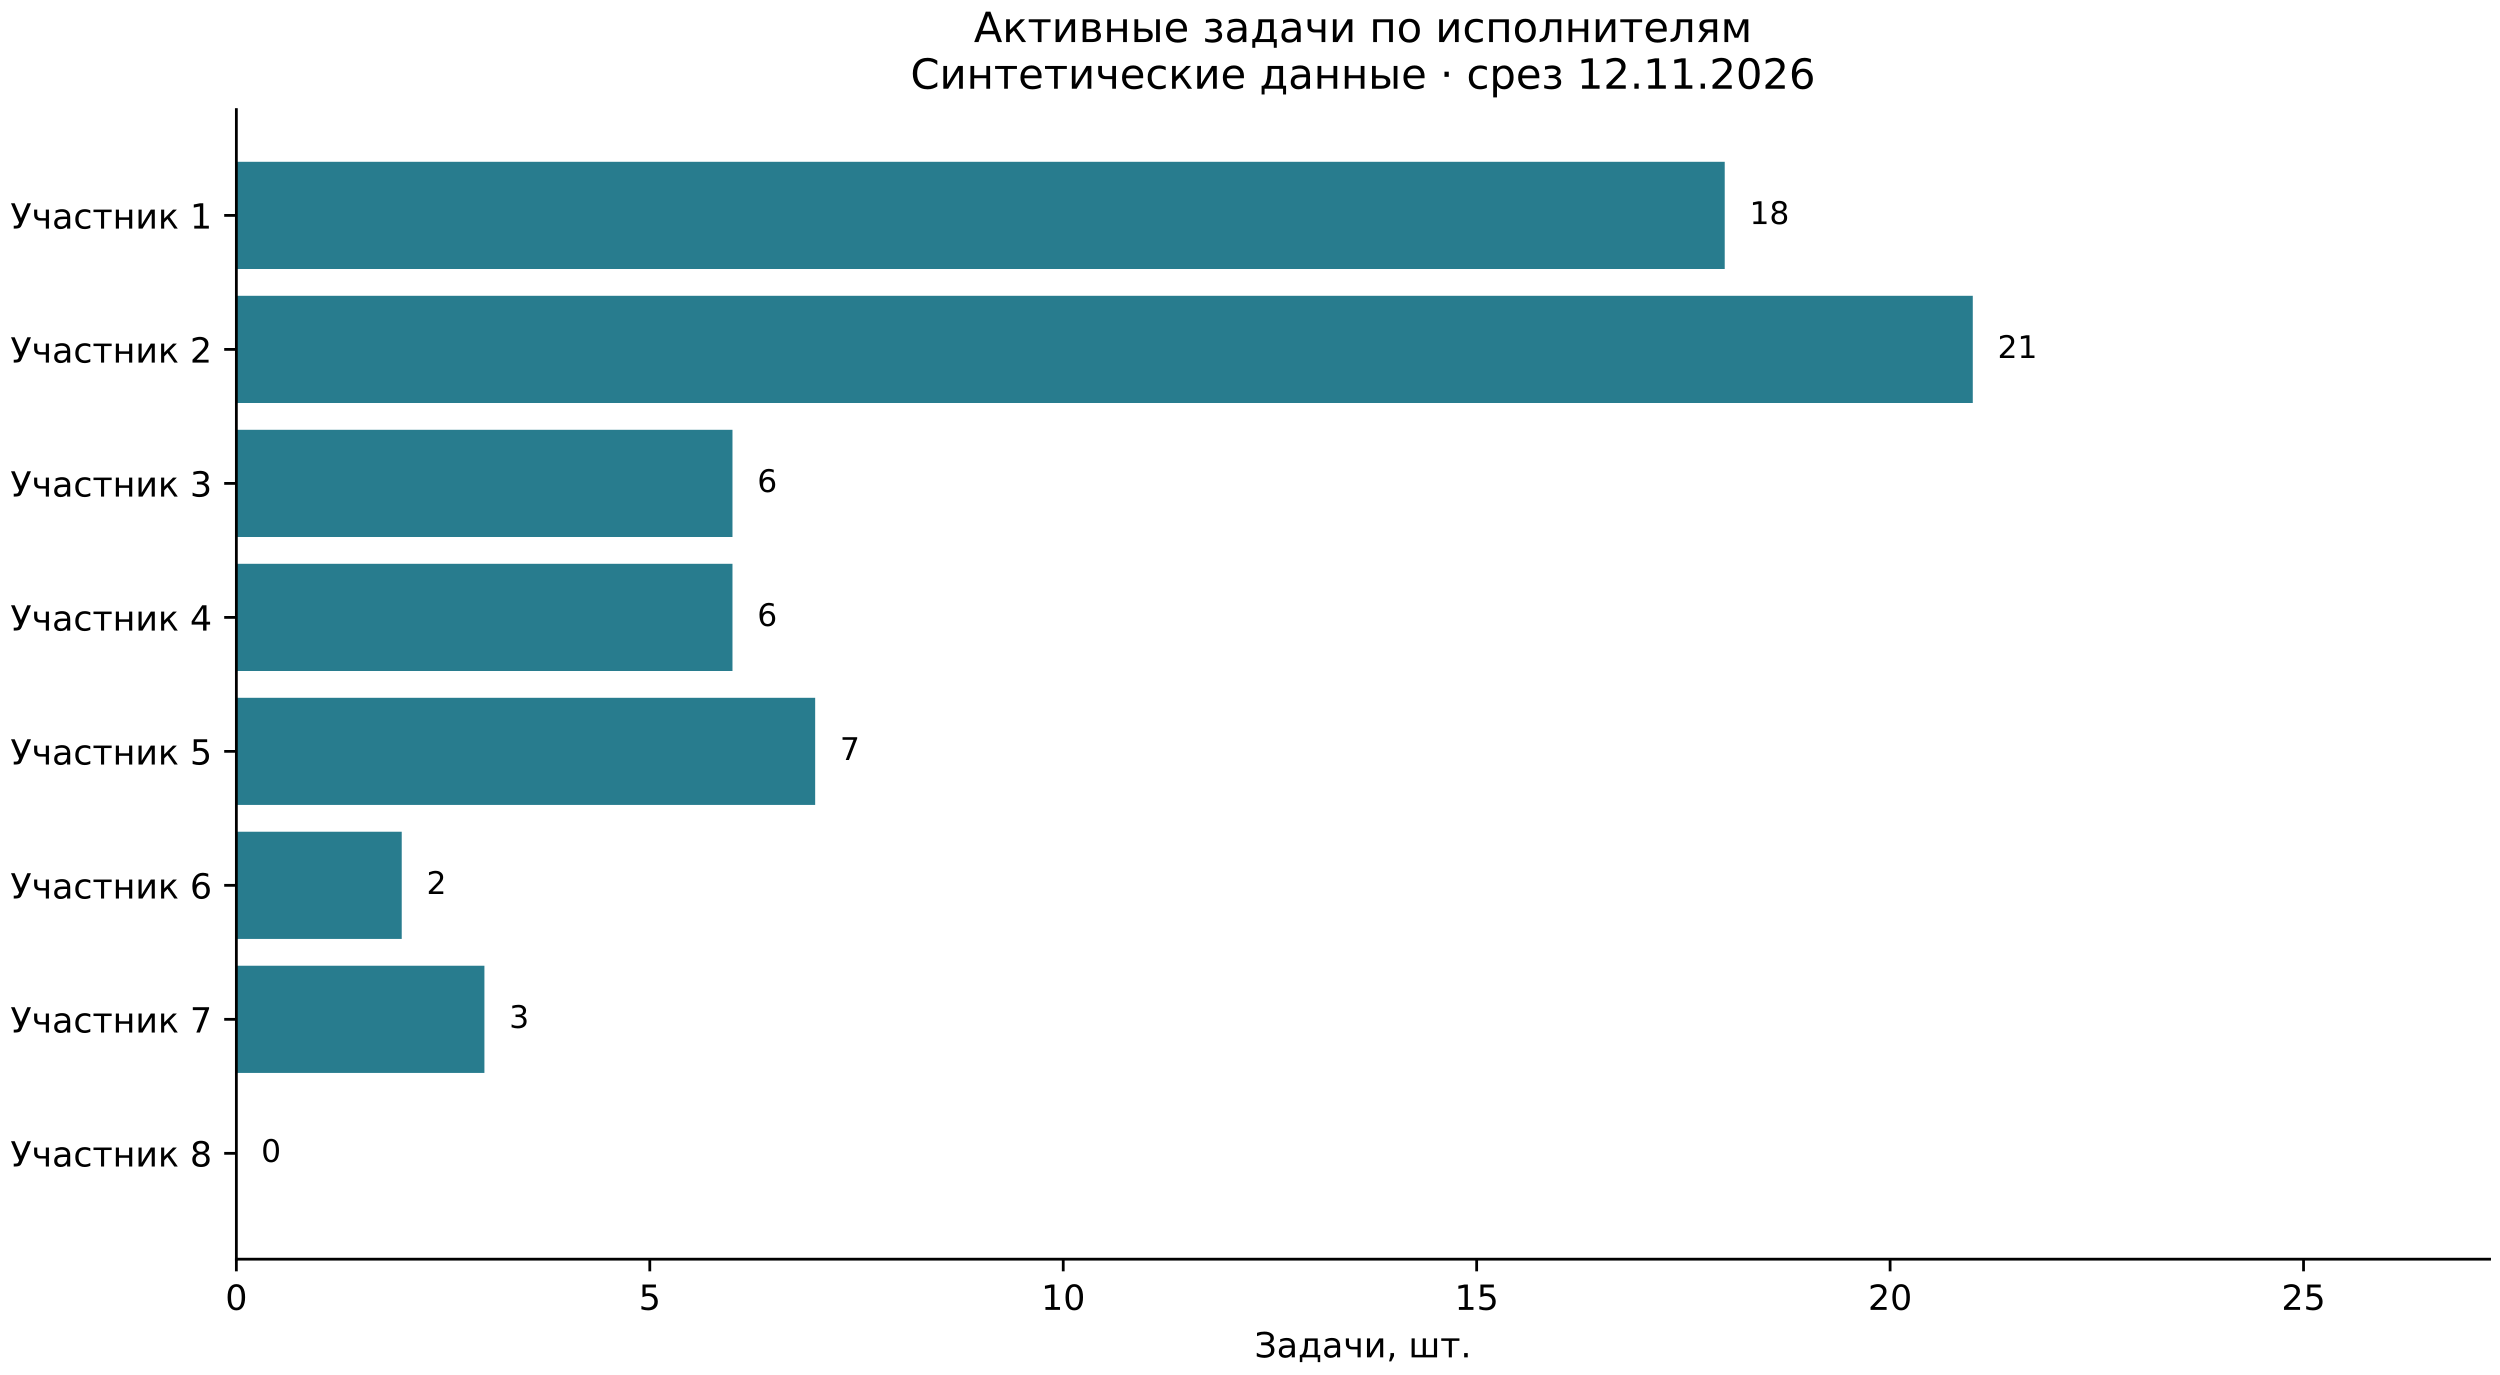
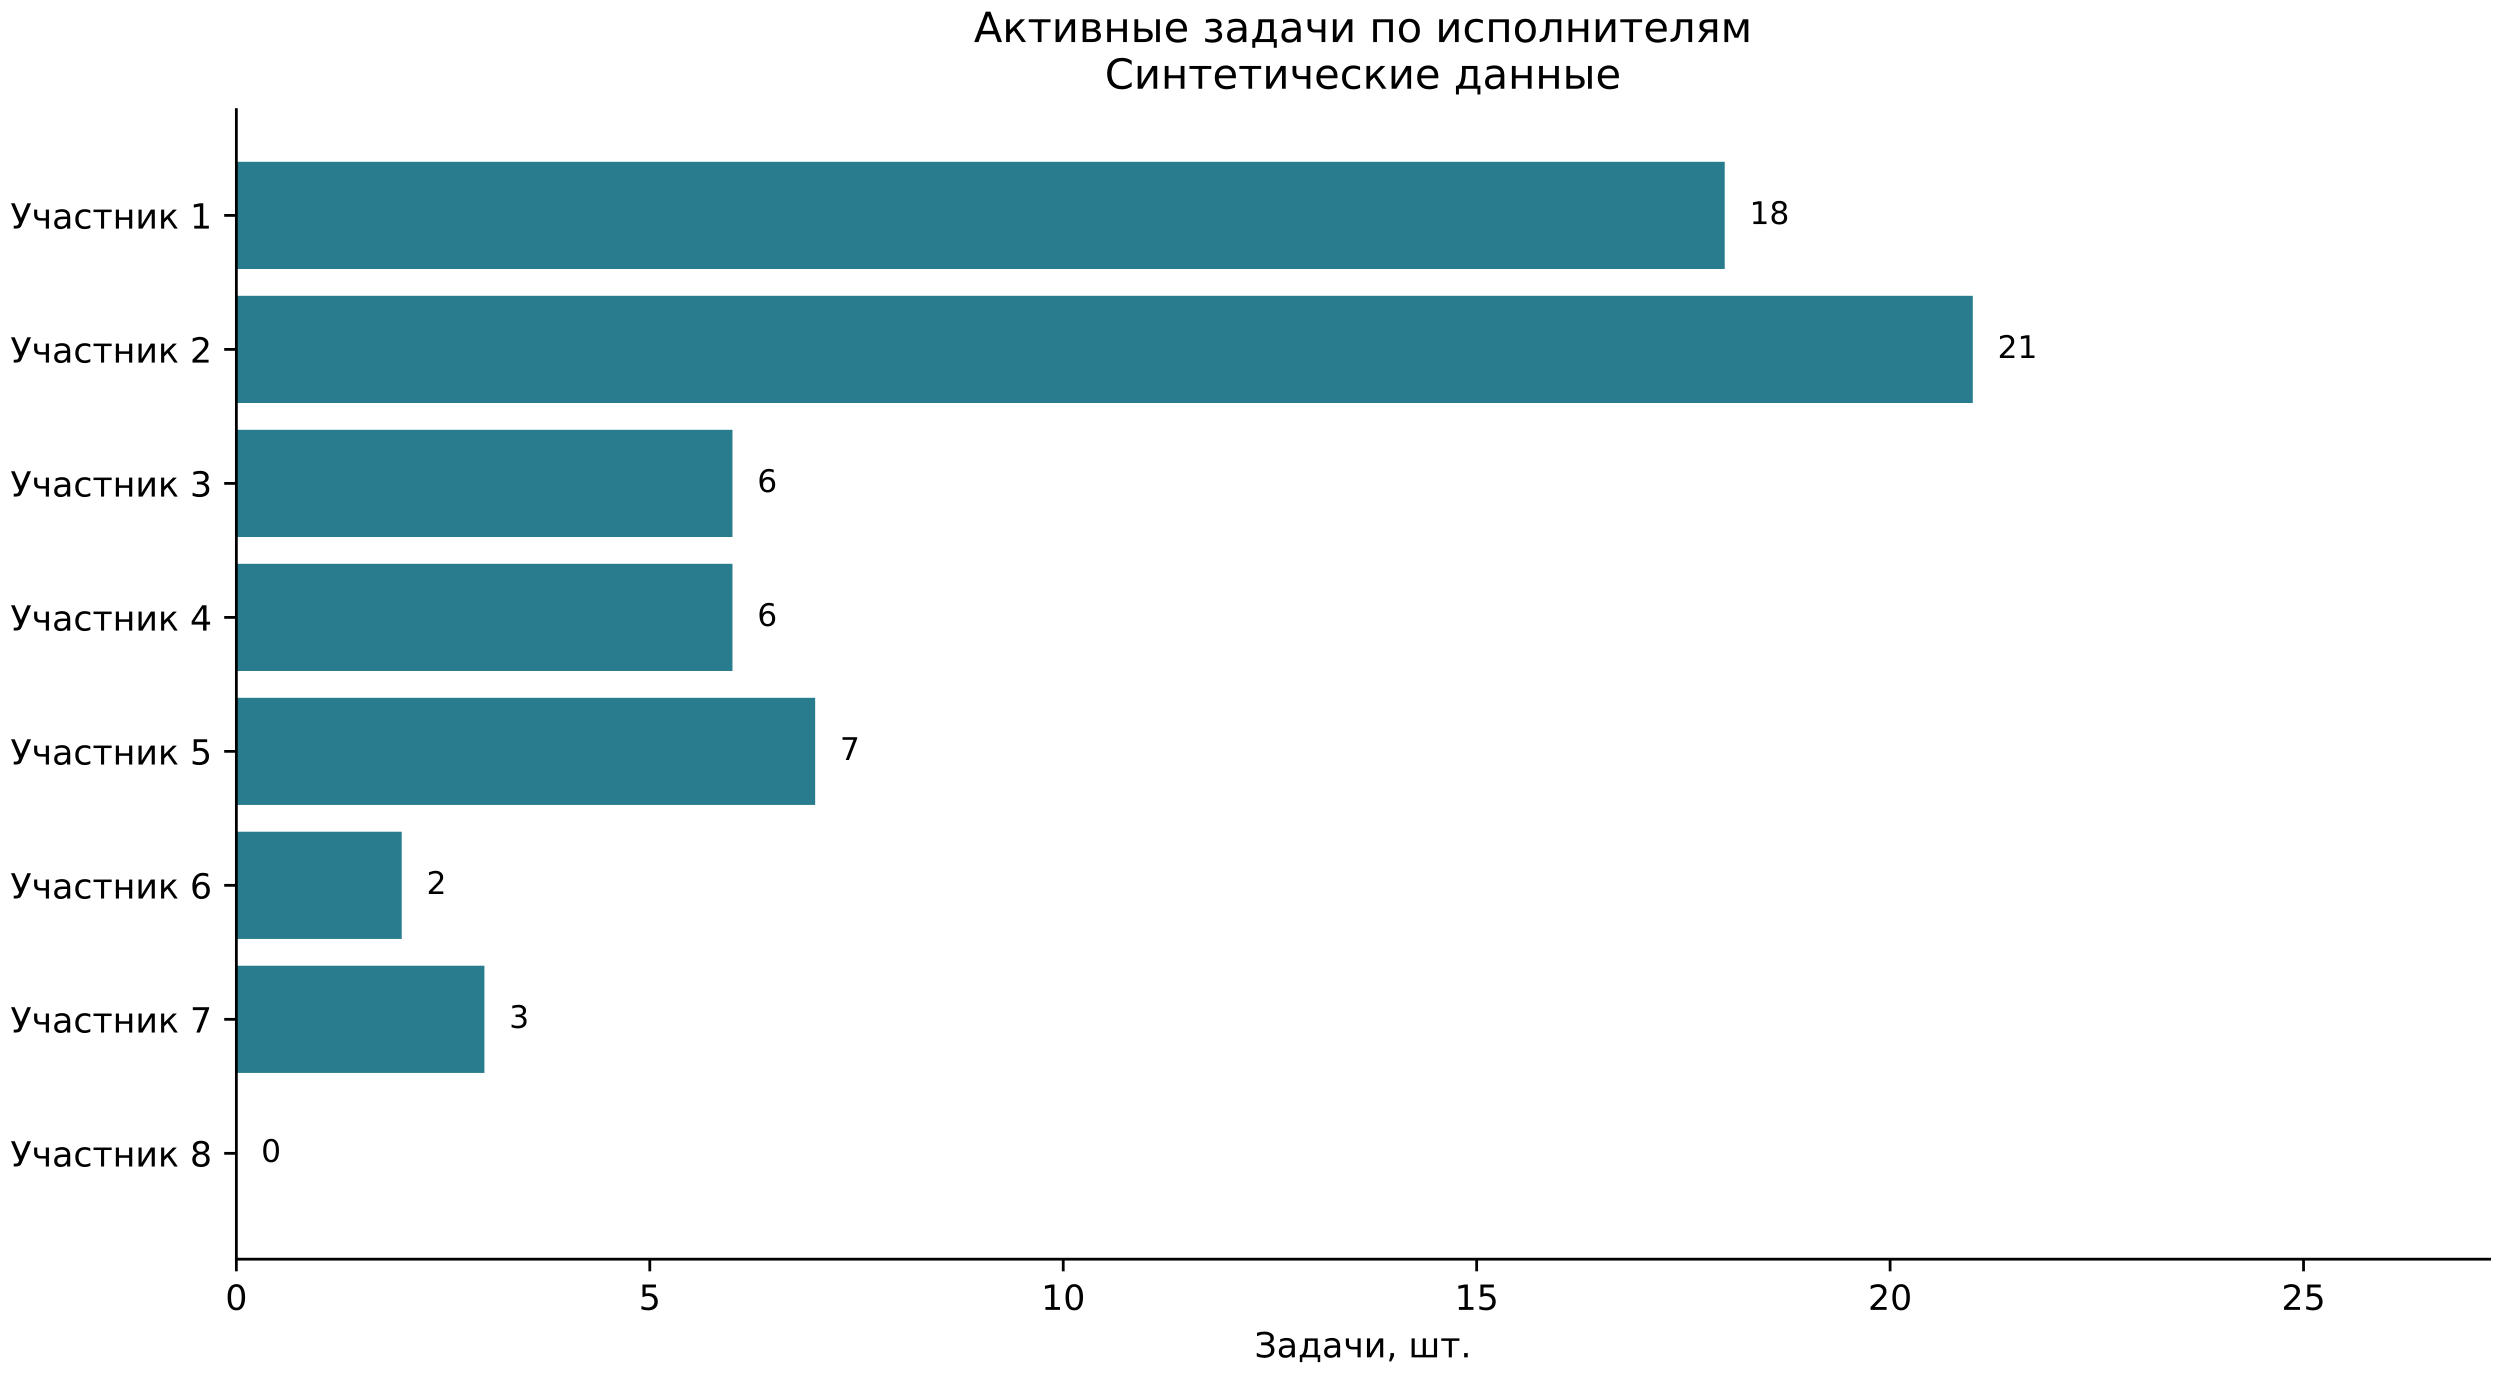
<svg xmlns="http://www.w3.org/2000/svg" xmlns:xlink="http://www.w3.org/1999/xlink" width="720pt" height="396pt" viewBox="0 0 720 396" version="1.1">
  <defs>
    <style type="text/css">*{stroke-linejoin: round; stroke-linecap: butt}</style>
  </defs>
  <g id="figure_1">
    <g id="patch_1">
      <path d="M 0 396  L 720 396  L 720 0  L 0 0  z " style="fill: #ffffff" />
    </g>
    <g id="axes_1">
      <g id="patch_2">
        <path d="M 68.071 362.644  L 717 362.644  L 717 31.556  L 68.071 31.556  z " style="fill: #ffffff" />
      </g>
      <g id="patch_3">
-         <path d="M 68.071 46.605  L 496.721 46.605  L 496.721 77.476  L 68.071 77.476  z " clip-path="url(#p17257bc56e)" style="fill: #287c8e" />
+         <path d="M 68.071 46.605  L 496.721 46.605  L 496.721 77.476  L 68.071 77.476  z " clip-path="url(#p51842d5754)" style="fill: #287c8e" />
      </g>
      <g id="patch_4">
-         <path d="M 68.071 85.194  L 568.163 85.194  L 568.163 116.064  L 68.071 116.064  z " clip-path="url(#p17257bc56e)" style="fill: #287c8e" />
+         <path d="M 68.071 85.194  L 568.163 85.194  L 568.163 116.064  L 68.071 116.064  z " clip-path="url(#p51842d5754)" style="fill: #287c8e" />
      </g>
      <g id="patch_5">
-         <path d="M 68.071 123.782  L 210.954 123.782  L 210.954 154.652  L 68.071 154.652  z " clip-path="url(#p17257bc56e)" style="fill: #287c8e" />
+         <path d="M 68.071 123.782  L 210.954 123.782  L 210.954 154.652  L 68.071 154.652  z " clip-path="url(#p51842d5754)" style="fill: #287c8e" />
      </g>
      <g id="patch_6">
-         <path d="M 68.071 162.37  L 210.954 162.37  L 210.954 193.241  L 68.071 193.241  z " clip-path="url(#p17257bc56e)" style="fill: #287c8e" />
+         <path d="M 68.071 162.37  L 210.954 162.37  L 210.954 193.241  L 68.071 193.241  z " clip-path="url(#p51842d5754)" style="fill: #287c8e" />
      </g>
      <g id="patch_7">
-         <path d="M 68.071 200.958  L 234.768 200.958  L 234.768 231.829  L 68.071 231.829  z " clip-path="url(#p17257bc56e)" style="fill: #287c8e" />
+         <path d="M 68.071 200.958  L 234.768 200.958  L 234.768 231.829  L 68.071 231.829  z " clip-path="url(#p51842d5754)" style="fill: #287c8e" />
      </g>
      <g id="patch_8">
-         <path d="M 68.071 239.547  L 115.698 239.547  L 115.698 270.417  L 68.071 270.417  z " clip-path="url(#p17257bc56e)" style="fill: #287c8e" />
+         <path d="M 68.071 239.547  L 115.698 239.547  L 115.698 270.417  L 68.071 270.417  z " clip-path="url(#p51842d5754)" style="fill: #287c8e" />
      </g>
      <g id="patch_9">
-         <path d="M 68.071 278.135  L 139.512 278.135  L 139.512 309.006  L 68.071 309.006  z " clip-path="url(#p17257bc56e)" style="fill: #287c8e" />
+         <path d="M 68.071 278.135  L 139.512 278.135  L 139.512 309.006  L 68.071 309.006  z " clip-path="url(#p51842d5754)" style="fill: #287c8e" />
      </g>
      <g id="patch_10">
-         <path d="M 68.071 316.723  L 68.071 316.723  L 68.071 347.594  L 68.071 347.594  z " clip-path="url(#p17257bc56e)" style="fill: #287c8e" />
+         <path d="M 68.071 316.723  L 68.071 316.723  L 68.071 347.594  L 68.071 347.594  z " clip-path="url(#p51842d5754)" style="fill: #287c8e" />
      </g>
      <g id="matplotlib.axis_1">
        <g id="xtick_1">
          <g id="line2d_1">
            <defs>
-               <path id="med247918bd" d="M 0 0  L 0 3.5  " style="stroke: #000000; stroke-width: 0.8" />
+               <path id="m5274efbecc" d="M 0 0  L 0 3.5  " style="stroke: #000000; stroke-width: 0.8" />
            </defs>
            <g>
-               <use xlink:href="#med247918bd" x="68.071" y="362.644" style="stroke: #000000; stroke-width: 0.8" />
+               <use xlink:href="#m5274efbecc" x="68.071" y="362.644" style="stroke: #000000; stroke-width: 0.8" />
            </g>
          </g>
          <g id="text_1">
            <g transform="translate(64.8893 377.2419) scale(0.1 -0.1)">
              <defs>
                <path id="DejaVuSans-30" d="M 2034 4250  Q 1547 4250 1301 3770  Q 1056 3291 1056 2328  Q 1056 1369 1301 889  Q 1547 409 2034 409  Q 2525 409 2770 889  Q 3016 1369 3016 2328  Q 3016 3291 2770 3770  Q 2525 4250 2034 4250  z M 2034 4750  Q 2819 4750 3233 4129  Q 3647 3509 3647 2328  Q 3647 1150 3233 529  Q 2819 -91 2034 -91  Q 1250 -91 836 529  Q 422 1150 422 2328  Q 422 3509 836 4129  Q 1250 4750 2034 4750  z " transform="scale(0.015625)" />
              </defs>
              <use xlink:href="#DejaVuSans-30" />
            </g>
          </g>
        </g>
        <g id="xtick_2">
          <g id="line2d_2">
            <g>
-               <use xlink:href="#med247918bd" x="187.14" y="362.644" style="stroke: #000000; stroke-width: 0.8" />
+               <use xlink:href="#m5274efbecc" x="187.14" y="362.644" style="stroke: #000000; stroke-width: 0.8" />
            </g>
          </g>
          <g id="text_2">
            <g transform="translate(183.9589 377.2419) scale(0.1 -0.1)">
              <defs>
                <path id="DejaVuSans-35" d="M 691 4666  L 3169 4666  L 3169 4134  L 1269 4134  L 1269 2991  Q 1406 3038 1543 3061  Q 1681 3084 1819 3084  Q 2600 3084 3056 2656  Q 3513 2228 3513 1497  Q 3513 744 3044 326  Q 2575 -91 1722 -91  Q 1428 -91 1123 -41  Q 819 9 494 109  L 494 744  Q 775 591 1075 516  Q 1375 441 1709 441  Q 2250 441 2565 725  Q 2881 1009 2881 1497  Q 2881 1984 2565 2268  Q 2250 2553 1709 2553  Q 1456 2553 1204 2497  Q 953 2441 691 2322  L 691 4666  z " transform="scale(0.015625)" />
              </defs>
              <use xlink:href="#DejaVuSans-35" />
            </g>
          </g>
        </g>
        <g id="xtick_3">
          <g id="line2d_3">
            <g>
-               <use xlink:href="#med247918bd" x="306.21" y="362.644" style="stroke: #000000; stroke-width: 0.8" />
+               <use xlink:href="#m5274efbecc" x="306.21" y="362.644" style="stroke: #000000; stroke-width: 0.8" />
            </g>
          </g>
          <g id="text_3">
            <g transform="translate(299.8472 377.2419) scale(0.1 -0.1)">
              <defs>
                <path id="DejaVuSans-31" d="M 794 531  L 1825 531  L 1825 4091  L 703 3866  L 703 4441  L 1819 4666  L 2450 4666  L 2450 531  L 3481 531  L 3481 0  L 794 0  L 794 531  z " transform="scale(0.015625)" />
              </defs>
              <use xlink:href="#DejaVuSans-31" />
              <use xlink:href="#DejaVuSans-30" transform="translate(63.62305 0)" />
            </g>
          </g>
        </g>
        <g id="xtick_4">
          <g id="line2d_4">
            <g>
-               <use xlink:href="#med247918bd" x="425.279" y="362.644" style="stroke: #000000; stroke-width: 0.8" />
+               <use xlink:href="#m5274efbecc" x="425.279" y="362.644" style="stroke: #000000; stroke-width: 0.8" />
            </g>
          </g>
          <g id="text_4">
            <g transform="translate(418.9168 377.2419) scale(0.1 -0.1)">
              <use xlink:href="#DejaVuSans-31" />
              <use xlink:href="#DejaVuSans-35" transform="translate(63.62305 0)" />
            </g>
          </g>
        </g>
        <g id="xtick_5">
          <g id="line2d_5">
            <g>
-               <use xlink:href="#med247918bd" x="544.349" y="362.644" style="stroke: #000000; stroke-width: 0.8" />
+               <use xlink:href="#m5274efbecc" x="544.349" y="362.644" style="stroke: #000000; stroke-width: 0.8" />
            </g>
          </g>
          <g id="text_5">
            <g transform="translate(537.9864 377.2419) scale(0.1 -0.1)">
              <defs>
                <path id="DejaVuSans-32" d="M 1228 531  L 3431 531  L 3431 0  L 469 0  L 469 531  Q 828 903 1448 1529  Q 2069 2156 2228 2338  Q 2531 2678 2651 2914  Q 2772 3150 2772 3378  Q 2772 3750 2511 3984  Q 2250 4219 1831 4219  Q 1534 4219 1204 4116  Q 875 4013 500 3803  L 500 4441  Q 881 4594 1212 4672  Q 1544 4750 1819 4750  Q 2544 4750 2975 4387  Q 3406 4025 3406 3419  Q 3406 3131 3298 2873  Q 3191 2616 2906 2266  Q 2828 2175 2409 1742  Q 1991 1309 1228 531  z " transform="scale(0.015625)" />
              </defs>
              <use xlink:href="#DejaVuSans-32" />
              <use xlink:href="#DejaVuSans-30" transform="translate(63.62305 0)" />
            </g>
          </g>
        </g>
        <g id="xtick_6">
          <g id="line2d_6">
            <g>
-               <use xlink:href="#med247918bd" x="663.418" y="362.644" style="stroke: #000000; stroke-width: 0.8" />
+               <use xlink:href="#m5274efbecc" x="663.418" y="362.644" style="stroke: #000000; stroke-width: 0.8" />
            </g>
          </g>
          <g id="text_6">
            <g transform="translate(657.0559 377.2419) scale(0.1 -0.1)">
              <use xlink:href="#DejaVuSans-32" />
              <use xlink:href="#DejaVuSans-35" transform="translate(63.62305 0)" />
            </g>
          </g>
        </g>
        <g id="text_7">
          <g transform="translate(361.2867 390.9201) scale(0.1 -0.1)">
            <defs>
              <path id="DejaVuSans-417" d="M 1828 4750  Q 2597 4750 3084 4423  Q 3572 4097 3572 3541  Q 3572 3153 3350 2886  Q 3128 2619 2719 2516  Q 3172 2419 3426 2112  Q 3681 1806 3681 1356  Q 3681 638 3126 273  Q 2572 -91 1828 -91  Q 1447 -91 1003 12  Q 559 116 422 203  L 422 853  Q 900 575 1164 508  Q 1428 441 1816 441  Q 2403 441 2728 666  Q 3053 891 3053 1356  Q 3053 1769 2764 2001  Q 2475 2234 1866 2234  L 1228 2234  L 1228 2753  L 1891 2753  Q 2450 2753 2697 2939  Q 2944 3125 2944 3475  Q 2944 3834 2689 4026  Q 2434 4219 1816 4219  Q 1397 4219 1253 4181  Q 1109 4144 469 3903  L 469 4519  Q 822 4644 1190 4697  Q 1559 4750 1828 4750  z " transform="scale(0.015625)" />
              <path id="DejaVuSans-430" d="M 2194 1759  Q 1497 1759 1228 1600  Q 959 1441 959 1056  Q 959 750 1161 570  Q 1363 391 1709 391  Q 2188 391 2477 730  Q 2766 1069 2766 1631  L 2766 1759  L 2194 1759  z M 3341 1997  L 3341 0  L 2766 0  L 2766 531  Q 2569 213 2275 61  Q 1981 -91 1556 -91  Q 1019 -91 701 211  Q 384 513 384 1019  Q 384 1609 779 1909  Q 1175 2209 1959 2209  L 2766 2209  L 2766 2266  Q 2766 2663 2505 2880  Q 2244 3097 1772 3097  Q 1472 3097 1187 3025  Q 903 2953 641 2809  L 641 3341  Q 956 3463 1253 3523  Q 1550 3584 1831 3584  Q 2591 3584 2966 3190  Q 3341 2797 3341 1997  z " transform="scale(0.015625)" />
              <path id="DejaVuSans-434" d="M 1384 459  L 3053 459  L 3053 3041  L 1844 3041  L 1844 2603  Q 1844 1316 1475 628  L 1384 459  z M 550 459  Q 834 584 959 850  Q 1266 1509 1266 2838  L 1266 3500  L 3631 3500  L 3631 459  L 4091 459  L 4091 -884  L 3631 -884  L 3631 0  L 794 0  L 794 -884  L 334 -884  L 334 459  L 550 459  z " transform="scale(0.015625)" />
              <path id="DejaVuSans-447" d="M 2625 0  L 2625 1472  L 1553 1472  Q 1075 1472 756 1769  Q 469 2038 469 2613  L 469 3500  L 1044 3500  L 1044 2666  Q 1044 2300 1206 2116  Q 1372 1931 1697 1931  L 2625 1931  L 2625 3500  L 3200 3500  L 3200 0  L 2625 0  z " transform="scale(0.015625)" />
              <path id="DejaVuSans-438" d="M 3578 3500  L 3578 0  L 3006 0  L 3006 2809  L 1319 0  L 581 0  L 581 3500  L 1153 3500  L 1153 697  L 2838 3500  L 3578 3500  z " transform="scale(0.015625)" />
              <path id="DejaVuSans-2c" d="M 750 794  L 1409 794  L 1409 256  L 897 -744  L 494 -744  L 750 256  L 750 794  z " transform="scale(0.015625)" />
              <path id="DejaVuSans-20" transform="scale(0.015625)" />
              <path id="DejaVuSans-448" d="M 3216 459  L 4697 459  L 4697 3500  L 5275 3500  L 5275 0  L 581 0  L 581 3500  L 1159 3500  L 1159 459  L 2638 459  L 2638 3500  L 3216 3500  L 3216 459  z " transform="scale(0.015625)" />
              <path id="DejaVuSans-442" d="M 188 3500  L 3541 3500  L 3541 3041  L 2147 3041  L 2147 0  L 1581 0  L 1581 3041  L 188 3041  L 188 3500  z " transform="scale(0.015625)" />
              <path id="DejaVuSans-2e" d="M 684 794  L 1344 794  L 1344 0  L 684 0  L 684 794  z " transform="scale(0.015625)" />
            </defs>
            <use xlink:href="#DejaVuSans-417" />
            <use xlink:href="#DejaVuSans-430" transform="translate(64.11133 0)" />
            <use xlink:href="#DejaVuSans-434" transform="translate(125.3906 0)" />
            <use xlink:href="#DejaVuSans-430" transform="translate(194.5312 0)" />
            <use xlink:href="#DejaVuSans-447" transform="translate(255.8105 0)" />
            <use xlink:href="#DejaVuSans-438" transform="translate(314.8926 0)" />
            <use xlink:href="#DejaVuSans-2c" transform="translate(379.8828 0)" />
            <use xlink:href="#DejaVuSans-20" transform="translate(411.6699 0)" />
            <use xlink:href="#DejaVuSans-448" transform="translate(443.457 0)" />
            <use xlink:href="#DejaVuSans-442" transform="translate(534.9609 0)" />
            <use xlink:href="#DejaVuSans-2e" transform="translate(593.2129 0)" />
          </g>
        </g>
      </g>
      <g id="matplotlib.axis_2">
        <g id="ytick_1">
          <g id="line2d_7">
            <defs>
-               <path id="m9cd5667388" d="M 0 0  L -3.5 0  " style="stroke: #000000; stroke-width: 0.8" />
+               <path id="m789dd13b8c" d="M 0 0  L -3.5 0  " style="stroke: #000000; stroke-width: 0.8" />
            </defs>
            <g>
-               <use xlink:href="#m9cd5667388" x="68.071" y="62.041" style="stroke: #000000; stroke-width: 0.8" />
+               <use xlink:href="#m789dd13b8c" x="68.071" y="62.041" style="stroke: #000000; stroke-width: 0.8" />
            </g>
          </g>
          <g id="text_8">
            <g transform="translate(3.00024 65.83973) scale(0.1 -0.1)">
              <defs>
                <path id="DejaVuSans-423" d="M 2047 566  Q 1981 409 1881 291  Q 1634 0 850 0  L 609 0  L 609 531  L 806 531  Q 1178 531 1322 616  Q 1409 669 1466 800  L 1606 1131  L 109 4666  L 788 4666  L 1947 1928  L 3113 4666  L 3791 4666  L 2047 566  z " transform="scale(0.015625)" />
                <path id="DejaVuSans-441" d="M 3122 3366  L 3122 2828  Q 2878 2963 2633 3030  Q 2388 3097 2138 3097  Q 1578 3097 1268 2742  Q 959 2388 959 1747  Q 959 1106 1268 751  Q 1578 397 2138 397  Q 2388 397 2633 464  Q 2878 531 3122 666  L 3122 134  Q 2881 22 2623 -34  Q 2366 -91 2075 -91  Q 1284 -91 818 406  Q 353 903 353 1747  Q 353 2603 823 3093  Q 1294 3584 2113 3584  Q 2378 3584 2631 3529  Q 2884 3475 3122 3366  z " transform="scale(0.015625)" />
                <path id="DejaVuSans-43d" d="M 581 3500  L 1159 3500  L 1159 2072  L 3025 2072  L 3025 3500  L 3603 3500  L 3603 0  L 3025 0  L 3025 1613  L 1159 1613  L 1159 0  L 581 0  L 581 3500  z " transform="scale(0.015625)" />
                <path id="DejaVuSans-43a" d="M 581 3500  L 1153 3500  L 1153 1856  L 2775 3500  L 3481 3500  L 2144 2147  L 3653 0  L 3009 0  L 1769 1766  L 1153 1141  L 1153 0  L 581 0  L 581 3500  z " transform="scale(0.015625)" />
              </defs>
              <use xlink:href="#DejaVuSans-423" />
              <use xlink:href="#DejaVuSans-447" transform="translate(60.9375 0)" />
              <use xlink:href="#DejaVuSans-430" transform="translate(120.0195 0)" />
              <use xlink:href="#DejaVuSans-441" transform="translate(181.2988 0)" />
              <use xlink:href="#DejaVuSans-442" transform="translate(236.2793 0)" />
              <use xlink:href="#DejaVuSans-43d" transform="translate(294.5312 0)" />
              <use xlink:href="#DejaVuSans-438" transform="translate(359.9121 0)" />
              <use xlink:href="#DejaVuSans-43a" transform="translate(424.9023 0)" />
              <use xlink:href="#DejaVuSans-20" transform="translate(485.3027 0)" />
              <use xlink:href="#DejaVuSans-31" transform="translate(517.0898 0)" />
            </g>
          </g>
        </g>
        <g id="ytick_2">
          <g id="line2d_8">
            <g>
-               <use xlink:href="#m9cd5667388" x="68.071" y="100.629" style="stroke: #000000; stroke-width: 0.8" />
+               <use xlink:href="#m789dd13b8c" x="68.071" y="100.629" style="stroke: #000000; stroke-width: 0.8" />
            </g>
          </g>
          <g id="text_9">
            <g transform="translate(3.00024 104.428) scale(0.1 -0.1)">
              <use xlink:href="#DejaVuSans-423" />
              <use xlink:href="#DejaVuSans-447" transform="translate(60.9375 0)" />
              <use xlink:href="#DejaVuSans-430" transform="translate(120.0195 0)" />
              <use xlink:href="#DejaVuSans-441" transform="translate(181.2988 0)" />
              <use xlink:href="#DejaVuSans-442" transform="translate(236.2793 0)" />
              <use xlink:href="#DejaVuSans-43d" transform="translate(294.5312 0)" />
              <use xlink:href="#DejaVuSans-438" transform="translate(359.9121 0)" />
              <use xlink:href="#DejaVuSans-43a" transform="translate(424.9023 0)" />
              <use xlink:href="#DejaVuSans-20" transform="translate(485.3027 0)" />
              <use xlink:href="#DejaVuSans-32" transform="translate(517.0898 0)" />
            </g>
          </g>
        </g>
        <g id="ytick_3">
          <g id="line2d_9">
            <g>
-               <use xlink:href="#m9cd5667388" x="68.071" y="139.217" style="stroke: #000000; stroke-width: 0.8" />
+               <use xlink:href="#m789dd13b8c" x="68.071" y="139.217" style="stroke: #000000; stroke-width: 0.8" />
            </g>
          </g>
          <g id="text_10">
            <g transform="translate(3.00024 143.0164) scale(0.1 -0.1)">
              <defs>
                <path id="DejaVuSans-33" d="M 2597 2516  Q 3050 2419 3304 2112  Q 3559 1806 3559 1356  Q 3559 666 3084 287  Q 2609 -91 1734 -91  Q 1441 -91 1130 -33  Q 819 25 488 141  L 488 750  Q 750 597 1062 519  Q 1375 441 1716 441  Q 2309 441 2620 675  Q 2931 909 2931 1356  Q 2931 1769 2642 2001  Q 2353 2234 1838 2234  L 1294 2234  L 1294 2753  L 1863 2753  Q 2328 2753 2575 2939  Q 2822 3125 2822 3475  Q 2822 3834 2567 4026  Q 2313 4219 1838 4219  Q 1578 4219 1281 4162  Q 984 4106 628 3988  L 628 4550  Q 988 4650 1302 4700  Q 1616 4750 1894 4750  Q 2613 4750 3031 4423  Q 3450 4097 3450 3541  Q 3450 3153 3228 2886  Q 3006 2619 2597 2516  z " transform="scale(0.015625)" />
              </defs>
              <use xlink:href="#DejaVuSans-423" />
              <use xlink:href="#DejaVuSans-447" transform="translate(60.9375 0)" />
              <use xlink:href="#DejaVuSans-430" transform="translate(120.0195 0)" />
              <use xlink:href="#DejaVuSans-441" transform="translate(181.2988 0)" />
              <use xlink:href="#DejaVuSans-442" transform="translate(236.2793 0)" />
              <use xlink:href="#DejaVuSans-43d" transform="translate(294.5312 0)" />
              <use xlink:href="#DejaVuSans-438" transform="translate(359.9121 0)" />
              <use xlink:href="#DejaVuSans-43a" transform="translate(424.9023 0)" />
              <use xlink:href="#DejaVuSans-20" transform="translate(485.3027 0)" />
              <use xlink:href="#DejaVuSans-33" transform="translate(517.0898 0)" />
            </g>
          </g>
        </g>
        <g id="ytick_4">
          <g id="line2d_10">
            <g>
-               <use xlink:href="#m9cd5667388" x="68.071" y="177.805" style="stroke: #000000; stroke-width: 0.8" />
+               <use xlink:href="#m789dd13b8c" x="68.071" y="177.805" style="stroke: #000000; stroke-width: 0.8" />
            </g>
          </g>
          <g id="text_11">
            <g transform="translate(3.00024 181.6047) scale(0.1 -0.1)">
              <defs>
                <path id="DejaVuSans-34" d="M 2419 4116  L 825 1625  L 2419 1625  L 2419 4116  z M 2253 4666  L 3047 4666  L 3047 1625  L 3713 1625  L 3713 1100  L 3047 1100  L 3047 0  L 2419 0  L 2419 1100  L 313 1100  L 313 1709  L 2253 4666  z " transform="scale(0.015625)" />
              </defs>
              <use xlink:href="#DejaVuSans-423" />
              <use xlink:href="#DejaVuSans-447" transform="translate(60.9375 0)" />
              <use xlink:href="#DejaVuSans-430" transform="translate(120.0195 0)" />
              <use xlink:href="#DejaVuSans-441" transform="translate(181.2988 0)" />
              <use xlink:href="#DejaVuSans-442" transform="translate(236.2793 0)" />
              <use xlink:href="#DejaVuSans-43d" transform="translate(294.5312 0)" />
              <use xlink:href="#DejaVuSans-438" transform="translate(359.9121 0)" />
              <use xlink:href="#DejaVuSans-43a" transform="translate(424.9023 0)" />
              <use xlink:href="#DejaVuSans-20" transform="translate(485.3027 0)" />
              <use xlink:href="#DejaVuSans-34" transform="translate(517.0898 0)" />
            </g>
          </g>
        </g>
        <g id="ytick_5">
          <g id="line2d_11">
            <g>
-               <use xlink:href="#m9cd5667388" x="68.071" y="216.394" style="stroke: #000000; stroke-width: 0.8" />
+               <use xlink:href="#m789dd13b8c" x="68.071" y="216.394" style="stroke: #000000; stroke-width: 0.8" />
            </g>
          </g>
          <g id="text_12">
            <g transform="translate(3.00024 220.193) scale(0.1 -0.1)">
              <use xlink:href="#DejaVuSans-423" />
              <use xlink:href="#DejaVuSans-447" transform="translate(60.9375 0)" />
              <use xlink:href="#DejaVuSans-430" transform="translate(120.0195 0)" />
              <use xlink:href="#DejaVuSans-441" transform="translate(181.2988 0)" />
              <use xlink:href="#DejaVuSans-442" transform="translate(236.2793 0)" />
              <use xlink:href="#DejaVuSans-43d" transform="translate(294.5312 0)" />
              <use xlink:href="#DejaVuSans-438" transform="translate(359.9121 0)" />
              <use xlink:href="#DejaVuSans-43a" transform="translate(424.9023 0)" />
              <use xlink:href="#DejaVuSans-20" transform="translate(485.3027 0)" />
              <use xlink:href="#DejaVuSans-35" transform="translate(517.0898 0)" />
            </g>
          </g>
        </g>
        <g id="ytick_6">
          <g id="line2d_12">
            <g>
-               <use xlink:href="#m9cd5667388" x="68.071" y="254.982" style="stroke: #000000; stroke-width: 0.8" />
+               <use xlink:href="#m789dd13b8c" x="68.071" y="254.982" style="stroke: #000000; stroke-width: 0.8" />
            </g>
          </g>
          <g id="text_13">
            <g transform="translate(3.00024 258.7813) scale(0.1 -0.1)">
              <defs>
                <path id="DejaVuSans-36" d="M 2113 2584  Q 1688 2584 1439 2293  Q 1191 2003 1191 1497  Q 1191 994 1439 701  Q 1688 409 2113 409  Q 2538 409 2786 701  Q 3034 994 3034 1497  Q 3034 2003 2786 2293  Q 2538 2584 2113 2584  z M 3366 4563  L 3366 3988  Q 3128 4100 2886 4159  Q 2644 4219 2406 4219  Q 1781 4219 1451 3797  Q 1122 3375 1075 2522  Q 1259 2794 1537 2939  Q 1816 3084 2150 3084  Q 2853 3084 3261 2657  Q 3669 2231 3669 1497  Q 3669 778 3244 343  Q 2819 -91 2113 -91  Q 1303 -91 875 529  Q 447 1150 447 2328  Q 447 3434 972 4092  Q 1497 4750 2381 4750  Q 2619 4750 2861 4703  Q 3103 4656 3366 4563  z " transform="scale(0.015625)" />
              </defs>
              <use xlink:href="#DejaVuSans-423" />
              <use xlink:href="#DejaVuSans-447" transform="translate(60.9375 0)" />
              <use xlink:href="#DejaVuSans-430" transform="translate(120.0195 0)" />
              <use xlink:href="#DejaVuSans-441" transform="translate(181.2988 0)" />
              <use xlink:href="#DejaVuSans-442" transform="translate(236.2793 0)" />
              <use xlink:href="#DejaVuSans-43d" transform="translate(294.5312 0)" />
              <use xlink:href="#DejaVuSans-438" transform="translate(359.9121 0)" />
              <use xlink:href="#DejaVuSans-43a" transform="translate(424.9023 0)" />
              <use xlink:href="#DejaVuSans-20" transform="translate(485.3027 0)" />
              <use xlink:href="#DejaVuSans-36" transform="translate(517.0898 0)" />
            </g>
          </g>
        </g>
        <g id="ytick_7">
          <g id="line2d_13">
            <g>
-               <use xlink:href="#m9cd5667388" x="68.071" y="293.57" style="stroke: #000000; stroke-width: 0.8" />
+               <use xlink:href="#m789dd13b8c" x="68.071" y="293.57" style="stroke: #000000; stroke-width: 0.8" />
            </g>
          </g>
          <g id="text_14">
            <g transform="translate(3.00024 297.3696) scale(0.1 -0.1)">
              <defs>
                <path id="DejaVuSans-37" d="M 525 4666  L 3525 4666  L 3525 4397  L 1831 0  L 1172 0  L 2766 4134  L 525 4134  L 525 4666  z " transform="scale(0.015625)" />
              </defs>
              <use xlink:href="#DejaVuSans-423" />
              <use xlink:href="#DejaVuSans-447" transform="translate(60.9375 0)" />
              <use xlink:href="#DejaVuSans-430" transform="translate(120.0195 0)" />
              <use xlink:href="#DejaVuSans-441" transform="translate(181.2988 0)" />
              <use xlink:href="#DejaVuSans-442" transform="translate(236.2793 0)" />
              <use xlink:href="#DejaVuSans-43d" transform="translate(294.5312 0)" />
              <use xlink:href="#DejaVuSans-438" transform="translate(359.9121 0)" />
              <use xlink:href="#DejaVuSans-43a" transform="translate(424.9023 0)" />
              <use xlink:href="#DejaVuSans-20" transform="translate(485.3027 0)" />
              <use xlink:href="#DejaVuSans-37" transform="translate(517.0898 0)" />
            </g>
          </g>
        </g>
        <g id="ytick_8">
          <g id="line2d_14">
            <g>
-               <use xlink:href="#m9cd5667388" x="68.071" y="332.159" style="stroke: #000000; stroke-width: 0.8" />
+               <use xlink:href="#m789dd13b8c" x="68.071" y="332.159" style="stroke: #000000; stroke-width: 0.8" />
            </g>
          </g>
          <g id="text_15">
            <g transform="translate(3.00024 335.958) scale(0.1 -0.1)">
              <defs>
                <path id="DejaVuSans-38" d="M 2034 2216  Q 1584 2216 1326 1975  Q 1069 1734 1069 1313  Q 1069 891 1326 650  Q 1584 409 2034 409  Q 2484 409 2743 651  Q 3003 894 3003 1313  Q 3003 1734 2745 1975  Q 2488 2216 2034 2216  z M 1403 2484  Q 997 2584 770 2862  Q 544 3141 544 3541  Q 544 4100 942 4425  Q 1341 4750 2034 4750  Q 2731 4750 3128 4425  Q 3525 4100 3525 3541  Q 3525 3141 3298 2862  Q 3072 2584 2669 2484  Q 3125 2378 3379 2068  Q 3634 1759 3634 1313  Q 3634 634 3220 271  Q 2806 -91 2034 -91  Q 1263 -91 848 271  Q 434 634 434 1313  Q 434 1759 690 2068  Q 947 2378 1403 2484  z M 1172 3481  Q 1172 3119 1398 2916  Q 1625 2713 2034 2713  Q 2441 2713 2670 2916  Q 2900 3119 2900 3481  Q 2900 3844 2670 4047  Q 2441 4250 2034 4250  Q 1625 4250 1398 4047  Q 1172 3844 1172 3481  z " transform="scale(0.015625)" />
              </defs>
              <use xlink:href="#DejaVuSans-423" />
              <use xlink:href="#DejaVuSans-447" transform="translate(60.9375 0)" />
              <use xlink:href="#DejaVuSans-430" transform="translate(120.0195 0)" />
              <use xlink:href="#DejaVuSans-441" transform="translate(181.2988 0)" />
              <use xlink:href="#DejaVuSans-442" transform="translate(236.2793 0)" />
              <use xlink:href="#DejaVuSans-43d" transform="translate(294.5312 0)" />
              <use xlink:href="#DejaVuSans-438" transform="translate(359.9121 0)" />
              <use xlink:href="#DejaVuSans-43a" transform="translate(424.9023 0)" />
              <use xlink:href="#DejaVuSans-20" transform="translate(485.3027 0)" />
              <use xlink:href="#DejaVuSans-38" transform="translate(517.0898 0)" />
            </g>
          </g>
        </g>
      </g>
      <g id="patch_11">
        <path d="M 68.071 362.644  L 68.071 31.556  " style="fill: none; stroke: #000000; stroke-width: 0.8; stroke-linejoin: miter; stroke-linecap: square" />
      </g>
      <g id="patch_12">
        <path d="M 68.071 362.644  L 717 362.644  " style="fill: none; stroke: #000000; stroke-width: 0.8; stroke-linejoin: miter; stroke-linecap: square" />
      </g>
      <g id="text_16">
        <g transform="translate(503.8652 64.52395) scale(0.09 -0.09)">
          <use xlink:href="#DejaVuSans-31" />
          <use xlink:href="#DejaVuSans-38" transform="translate(63.62305 0)" />
        </g>
      </g>
      <g id="text_17">
        <g transform="translate(575.307 103.1123) scale(0.09 -0.09)">
          <use xlink:href="#DejaVuSans-32" />
          <use xlink:href="#DejaVuSans-31" transform="translate(63.62305 0)" />
        </g>
      </g>
      <g id="text_18">
        <g transform="translate(218.0982 141.7006) scale(0.09 -0.09)">
          <use xlink:href="#DejaVuSans-36" />
        </g>
      </g>
      <g id="text_19">
        <g transform="translate(218.0982 180.2889) scale(0.09 -0.09)">
          <use xlink:href="#DejaVuSans-36" />
        </g>
      </g>
      <g id="text_20">
        <g transform="translate(241.9121 218.8772) scale(0.09 -0.09)">
          <use xlink:href="#DejaVuSans-37" />
        </g>
      </g>
      <g id="text_21">
        <g transform="translate(122.8426 257.4655) scale(0.09 -0.09)">
          <use xlink:href="#DejaVuSans-32" />
        </g>
      </g>
      <g id="text_22">
        <g transform="translate(146.6565 296.0539) scale(0.09 -0.09)">
          <use xlink:href="#DejaVuSans-33" />
        </g>
      </g>
      <g id="text_23">
        <g transform="translate(75.21473 334.6422) scale(0.09 -0.09)">
          <use xlink:href="#DejaVuSans-30" />
        </g>
      </g>
      <g id="text_24">
        <g transform="translate(280.4673 12.11837) scale(0.12 -0.12)">
          <defs>
            <path id="DejaVuSans-410" d="M 2188 4044  L 1331 1722  L 3047 1722  L 2188 4044  z M 1831 4666  L 2547 4666  L 4325 0  L 3669 0  L 3244 1197  L 1141 1197  L 716 0  L 50 0  L 1831 4666  z " transform="scale(0.015625)" />
            <path id="DejaVuSans-432" d="M 1156 1613  L 1156 459  L 1975 459  Q 2369 459 2575 607  Q 2781 756 2781 1038  Q 2781 1319 2575 1466  Q 2369 1613 1975 1613  L 1156 1613  z M 1156 3041  L 1156 2072  L 1913 2072  Q 2238 2072 2444 2201  Q 2650 2331 2650 2563  Q 2650 2794 2444 2917  Q 2238 3041 1913 3041  L 1156 3041  z M 581 3500  L 1950 3500  Q 2566 3500 2897 3275  Q 3228 3050 3228 2634  Q 3228 2313 3059 2123  Q 2891 1934 2559 1888  Q 2956 1813 3175 1575  Q 3394 1338 3394 981  Q 3394 513 3033 256  Q 2672 0 2003 0  L 581 0  L 581 3500  z " transform="scale(0.015625)" />
            <path id="DejaVuSans-44b" d="M 3907 3500  L 4482 3500  L 4482 0  L 3907 0  L 3907 3500  z M 4195 3584  L 4195 3584  z M 2781 1038  Q 2781 1319 2576 1466  Q 2372 1613 1978 1613  L 1159 1613  L 1159 459  L 1978 459  Q 2372 459 2576 607  Q 2781 756 2781 1038  z M 581 3500  L 1159 3500  L 1159 2072  L 2003 2072  Q 2672 2072 3033 1817  Q 3394 1563 3394 1038  Q 3394 513 3033 256  Q 2672 0 2003 0  L 581 0  L 581 3500  z " transform="scale(0.015625)" />
            <path id="DejaVuSans-435" d="M 3597 1894  L 3597 1613  L 953 1613  Q 991 1019 1311 708  Q 1631 397 2203 397  Q 2534 397 2845 478  Q 3156 559 3463 722  L 3463 178  Q 3153 47 2828 -22  Q 2503 -91 2169 -91  Q 1331 -91 842 396  Q 353 884 353 1716  Q 353 2575 817 3079  Q 1281 3584 2069 3584  Q 2775 3584 3186 3129  Q 3597 2675 3597 1894  z M 3022 2063  Q 3016 2534 2758 2815  Q 2500 3097 2075 3097  Q 1594 3097 1305 2825  Q 1016 2553 972 2059  L 3022 2063  z " transform="scale(0.015625)" />
            <path id="DejaVuSans-437" d="M 2206 1888  Q 2594 1813 2809 1584  Q 3025 1356 3025 1019  Q 3025 478 2622 193  Q 2219 -91 1475 -91  Q 1225 -91 961 -47  Q 697 -3 416 84  L 416 619  Q 638 503 903 445  Q 1169 388 1459 388  Q 1931 388 2195 563  Q 2459 738 2459 1019  Q 2459 1294 2225 1461  Q 1991 1628 1563 1628  L 1100 1628  L 1100 2103  L 1584 2103  Q 1947 2103 2158 2242  Q 2369 2381 2369 2600  Q 2369 2800 2151 2944  Q 1934 3088 1563 3088  Q 1341 3088 1089 3047  Q 838 3006 534 2916  L 534 3438  Q 841 3513 1106 3550  Q 1372 3588 1609 3588  Q 2222 3588 2576 3342  Q 2931 3097 2931 2656  Q 2931 2366 2743 2164  Q 2556 1963 2206 1888  z " transform="scale(0.015625)" />
            <path id="DejaVuSans-43f" d="M 3603 3500  L 3603 0  L 3025 0  L 3025 3041  L 1159 3041  L 1159 0  L 581 0  L 581 3500  L 3603 3500  z " transform="scale(0.015625)" />
            <path id="DejaVuSans-43e" d="M 1959 3097  Q 1497 3097 1228 2736  Q 959 2375 959 1747  Q 959 1119 1226 758  Q 1494 397 1959 397  Q 2419 397 2687 759  Q 2956 1122 2956 1747  Q 2956 2369 2687 2733  Q 2419 3097 1959 3097  z M 1959 3584  Q 2709 3584 3137 3096  Q 3566 2609 3566 1747  Q 3566 888 3137 398  Q 2709 -91 1959 -91  Q 1206 -91 779 398  Q 353 888 353 1747  Q 353 2609 779 3096  Q 1206 3584 1959 3584  z " transform="scale(0.015625)" />
            <path id="DejaVuSans-43b" d="M 238 0  L 238 478  Q 806 566 981 959  Q 1194 1513 1194 2928  L 1194 3500  L 3559 3500  L 3559 0  L 2984 0  L 2984 3041  L 1769 3041  L 1769 2694  Q 1769 1344 1494 738  Q 1200 91 238 0  z " transform="scale(0.015625)" />
            <path id="DejaVuSans-44f" d="M 1181 2491  Q 1181 2231 1381 2084  Q 1581 1938 1953 1938  L 2728 1938  L 2728 3041  L 1953 3041  Q 1581 3041 1381 2897  Q 1181 2753 1181 2491  z M 363 0  L 1431 1534  Q 1069 1616 828 1830  Q 588 2044 588 2491  Q 588 2997 923 3248  Q 1259 3500 1938 3500  L 3306 3500  L 3306 0  L 2728 0  L 2728 1478  L 2013 1478  L 981 0  L 363 0  z " transform="scale(0.015625)" />
            <path id="DejaVuSans-43c" d="M 581 3500  L 1422 3500  L 2416 1156  L 3413 3500  L 4247 3500  L 4247 0  L 3669 0  L 3669 2950  L 2703 672  L 2128 672  L 1159 2950  L 1159 0  L 581 0  L 581 3500  z " transform="scale(0.015625)" />
          </defs>
          <use xlink:href="#DejaVuSans-410" />
          <use xlink:href="#DejaVuSans-43a" transform="translate(68.4082 0)" />
          <use xlink:href="#DejaVuSans-442" transform="translate(128.8086 0)" />
          <use xlink:href="#DejaVuSans-438" transform="translate(187.0605 0)" />
          <use xlink:href="#DejaVuSans-432" transform="translate(252.0508 0)" />
          <use xlink:href="#DejaVuSans-43d" transform="translate(310.9863 0)" />
          <use xlink:href="#DejaVuSans-44b" transform="translate(376.3672 0)" />
          <use xlink:href="#DejaVuSans-435" transform="translate(455.3223 0)" />
          <use xlink:href="#DejaVuSans-20" transform="translate(516.8457 0)" />
          <use xlink:href="#DejaVuSans-437" transform="translate(548.6328 0)" />
          <use xlink:href="#DejaVuSans-430" transform="translate(601.8066 0)" />
          <use xlink:href="#DejaVuSans-434" transform="translate(663.0859 0)" />
          <use xlink:href="#DejaVuSans-430" transform="translate(732.2266 0)" />
          <use xlink:href="#DejaVuSans-447" transform="translate(793.5059 0)" />
          <use xlink:href="#DejaVuSans-438" transform="translate(852.5879 0)" />
          <use xlink:href="#DejaVuSans-20" transform="translate(917.5781 0)" />
          <use xlink:href="#DejaVuSans-43f" transform="translate(949.3652 0)" />
          <use xlink:href="#DejaVuSans-43e" transform="translate(1014.746 0)" />
          <use xlink:href="#DejaVuSans-20" transform="translate(1075.928 0)" />
          <use xlink:href="#DejaVuSans-438" transform="translate(1107.715 0)" />
          <use xlink:href="#DejaVuSans-441" transform="translate(1172.705 0)" />
          <use xlink:href="#DejaVuSans-43f" transform="translate(1227.686 0)" />
          <use xlink:href="#DejaVuSans-43e" transform="translate(1293.066 0)" />
          <use xlink:href="#DejaVuSans-43b" transform="translate(1354.248 0)" />
          <use xlink:href="#DejaVuSans-43d" transform="translate(1418.164 0)" />
          <use xlink:href="#DejaVuSans-438" transform="translate(1483.545 0)" />
          <use xlink:href="#DejaVuSans-442" transform="translate(1548.535 0)" />
          <use xlink:href="#DejaVuSans-435" transform="translate(1606.787 0)" />
          <use xlink:href="#DejaVuSans-43b" transform="translate(1668.311 0)" />
          <use xlink:href="#DejaVuSans-44f" transform="translate(1732.227 0)" />
          <use xlink:href="#DejaVuSans-43c" transform="translate(1792.383 0)" />
        </g>
-         <g transform="translate(262.2142 25.55574) scale(0.12 -0.12)">
+         <g transform="translate(318.1858 25.55574) scale(0.12 -0.12)">
          <defs>
            <path id="DejaVuSans-421" d="M 4122 4306  L 4122 3641  Q 3803 3938 3442 4084  Q 3081 4231 2675 4231  Q 1875 4231 1450 3742  Q 1025 3253 1025 2328  Q 1025 1406 1450 917  Q 1875 428 2675 428  Q 3081 428 3442 575  Q 3803 722 4122 1019  L 4122 359  Q 3791 134 3420 21  Q 3050 -91 2638 -91  Q 1578 -91 968 557  Q 359 1206 359 2328  Q 359 3453 968 4101  Q 1578 4750 2638 4750  Q 3056 4750 3426 4639  Q 3797 4528 4122 4306  z " transform="scale(0.015625)" />
-             <path id="DejaVuSans-b7" d="M 684 2619  L 1344 2619  L 1344 1825  L 684 1825  L 684 2619  z " transform="scale(0.015625)" />
-             <path id="DejaVuSans-440" d="M 1159 525  L 1159 -1331  L 581 -1331  L 581 3500  L 1159 3500  L 1159 2969  Q 1341 3281 1617 3432  Q 1894 3584 2278 3584  Q 2916 3584 3314 3078  Q 3713 2572 3713 1747  Q 3713 922 3314 415  Q 2916 -91 2278 -91  Q 1894 -91 1617 61  Q 1341 213 1159 525  z M 3116 1747  Q 3116 2381 2855 2742  Q 2594 3103 2138 3103  Q 1681 3103 1420 2742  Q 1159 2381 1159 1747  Q 1159 1113 1420 752  Q 1681 391 2138 391  Q 2594 391 2855 752  Q 3116 1113 3116 1747  z " transform="scale(0.015625)" />
          </defs>
          <use xlink:href="#DejaVuSans-421" />
          <use xlink:href="#DejaVuSans-438" transform="translate(69.82422 0)" />
          <use xlink:href="#DejaVuSans-43d" transform="translate(134.8145 0)" />
          <use xlink:href="#DejaVuSans-442" transform="translate(200.1953 0)" />
          <use xlink:href="#DejaVuSans-435" transform="translate(258.4473 0)" />
          <use xlink:href="#DejaVuSans-442" transform="translate(319.9707 0)" />
          <use xlink:href="#DejaVuSans-438" transform="translate(378.2227 0)" />
          <use xlink:href="#DejaVuSans-447" transform="translate(443.2129 0)" />
          <use xlink:href="#DejaVuSans-435" transform="translate(502.2949 0)" />
          <use xlink:href="#DejaVuSans-441" transform="translate(563.8184 0)" />
          <use xlink:href="#DejaVuSans-43a" transform="translate(618.7988 0)" />
          <use xlink:href="#DejaVuSans-438" transform="translate(679.1992 0)" />
          <use xlink:href="#DejaVuSans-435" transform="translate(744.1895 0)" />
          <use xlink:href="#DejaVuSans-20" transform="translate(805.7129 0)" />
          <use xlink:href="#DejaVuSans-434" transform="translate(837.5 0)" />
          <use xlink:href="#DejaVuSans-430" transform="translate(906.6406 0)" />
          <use xlink:href="#DejaVuSans-43d" transform="translate(967.9199 0)" />
          <use xlink:href="#DejaVuSans-43d" transform="translate(1033.301 0)" />
          <use xlink:href="#DejaVuSans-44b" transform="translate(1098.682 0)" />
          <use xlink:href="#DejaVuSans-435" transform="translate(1177.637 0)" />
-           <use xlink:href="#DejaVuSans-20" transform="translate(1239.16 0)" />
-           <use xlink:href="#DejaVuSans-b7" transform="translate(1270.947 0)" />
-           <use xlink:href="#DejaVuSans-20" transform="translate(1302.734 0)" />
-           <use xlink:href="#DejaVuSans-441" transform="translate(1334.521 0)" />
-           <use xlink:href="#DejaVuSans-440" transform="translate(1389.502 0)" />
-           <use xlink:href="#DejaVuSans-435" transform="translate(1452.979 0)" />
-           <use xlink:href="#DejaVuSans-437" transform="translate(1514.502 0)" />
-           <use xlink:href="#DejaVuSans-20" transform="translate(1567.676 0)" />
-           <use xlink:href="#DejaVuSans-31" transform="translate(1599.463 0)" />
-           <use xlink:href="#DejaVuSans-32" transform="translate(1663.086 0)" />
-           <use xlink:href="#DejaVuSans-2e" transform="translate(1726.709 0)" />
-           <use xlink:href="#DejaVuSans-31" transform="translate(1758.496 0)" />
-           <use xlink:href="#DejaVuSans-31" transform="translate(1822.119 0)" />
-           <use xlink:href="#DejaVuSans-2e" transform="translate(1885.742 0)" />
-           <use xlink:href="#DejaVuSans-32" transform="translate(1917.529 0)" />
-           <use xlink:href="#DejaVuSans-30" transform="translate(1981.152 0)" />
-           <use xlink:href="#DejaVuSans-32" transform="translate(2044.775 0)" />
-           <use xlink:href="#DejaVuSans-36" transform="translate(2108.398 0)" />
        </g>
      </g>
    </g>
  </g>
  <defs>
-     <clipPath id="p17257bc56e">
+     <clipPath id="p51842d5754">
      <rect x="68.071" y="31.556" width="648.929" height="331.088" />
    </clipPath>
  </defs>
</svg>
